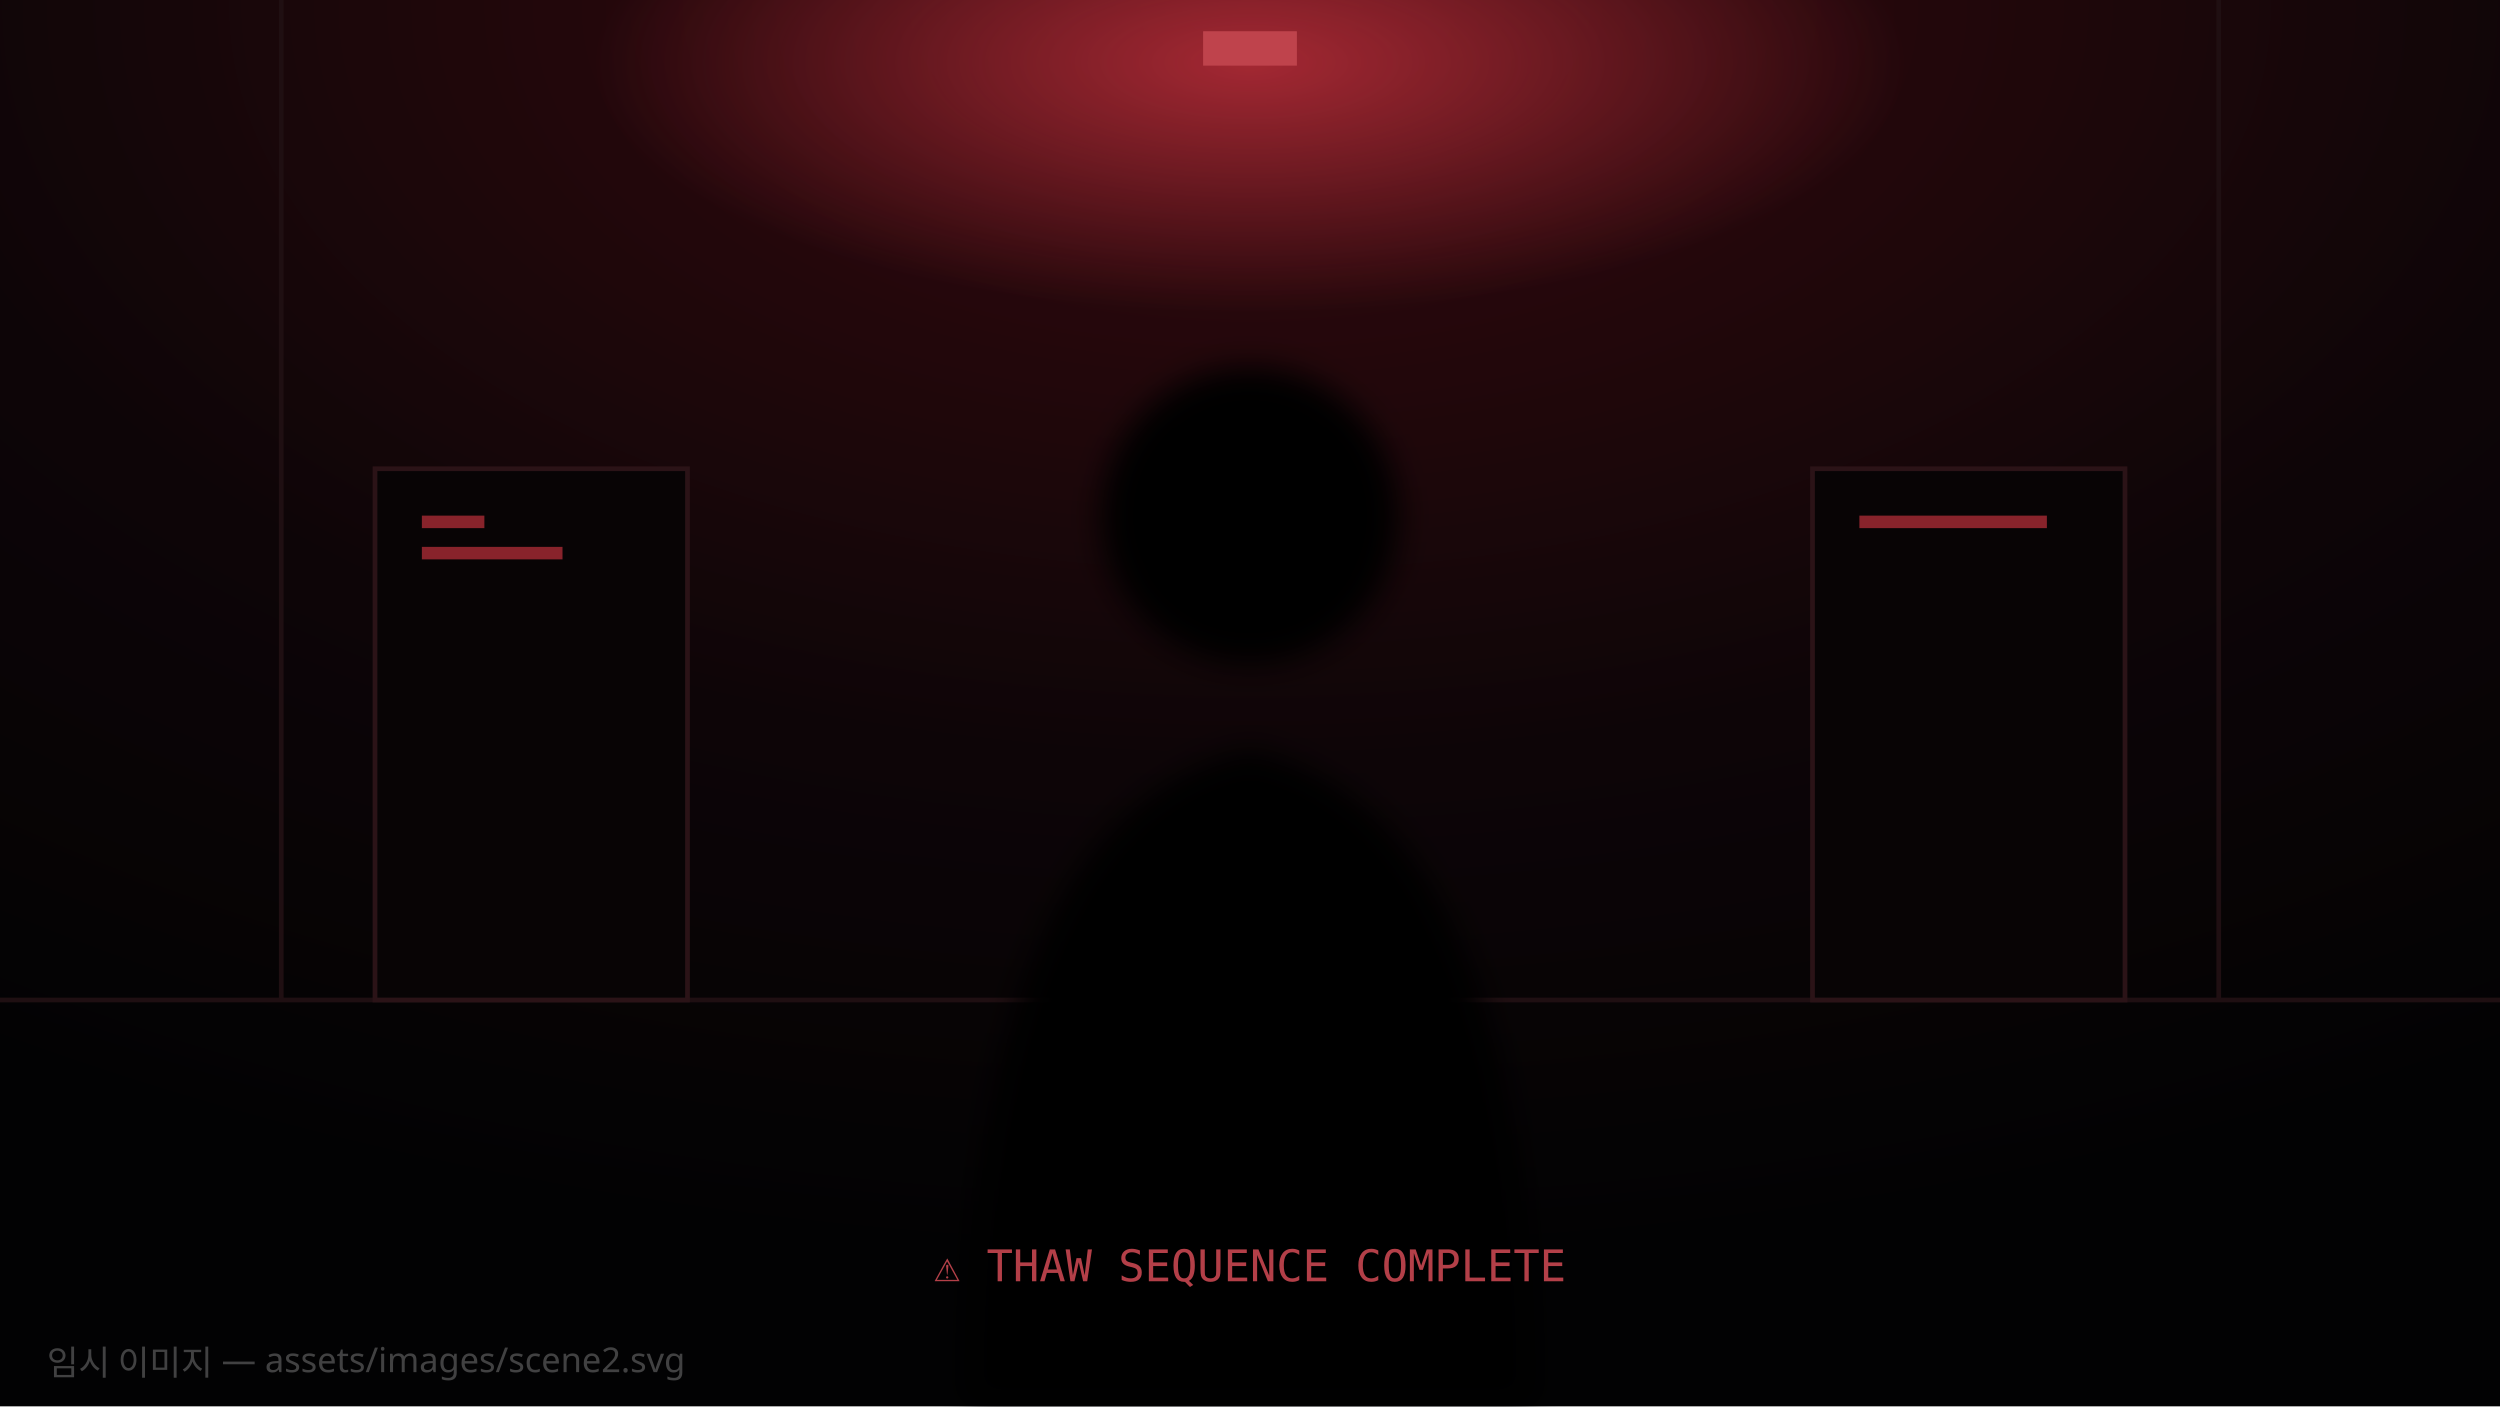
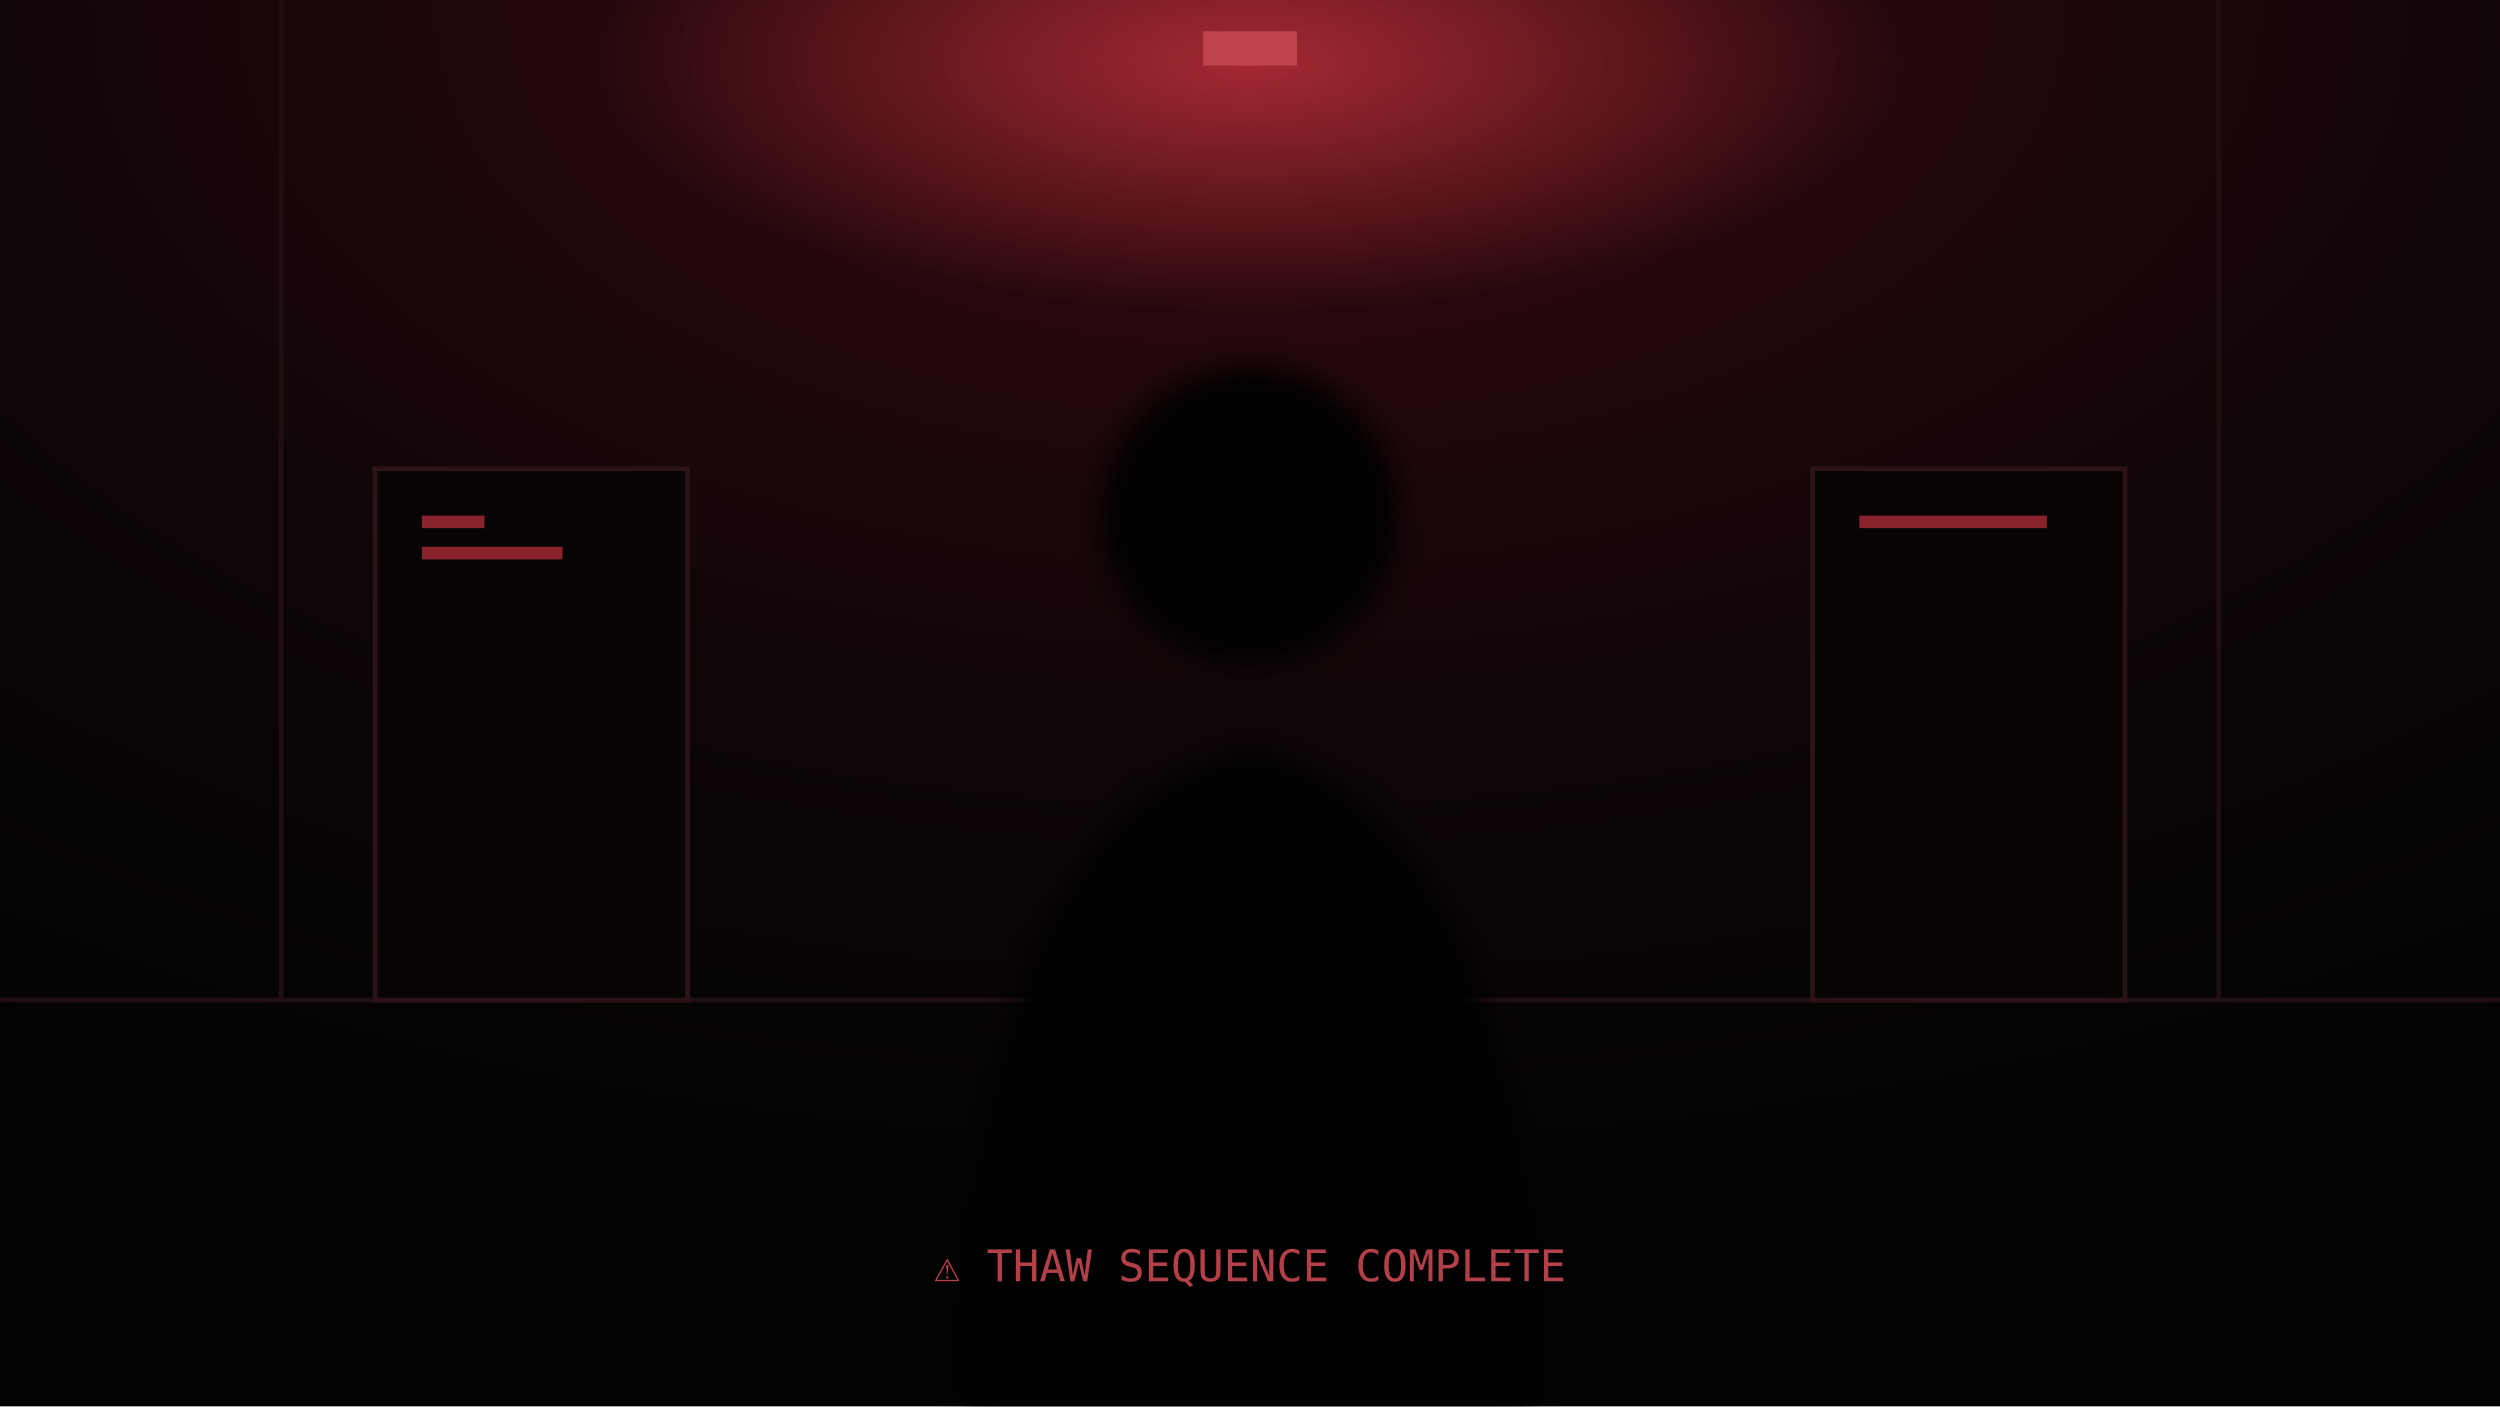
<svg xmlns="http://www.w3.org/2000/svg" viewBox="0 0 1600 900">
  <defs>
    <radialGradient id="bg" cx="50%" cy="0%" r="90%">
      <stop offset="0" stop-color="#4a0d14" />
      <stop offset=".6" stop-color="#12070a" />
      <stop offset="1" stop-color="#030304" />
    </radialGradient>
    <radialGradient id="lamp" cx="50%" cy="50%" r="50%">
      <stop offset="0" stop-color="#ff4050" stop-opacity=".8" />
      <stop offset="1" stop-color="#ff4050" stop-opacity="0" />
    </radialGradient>
    <filter id="blur">
      <feGaussianBlur stdDeviation="10" />
    </filter>
  </defs>
  <rect width="1600" height="900" fill="url(#bg)" />
  <ellipse cx="800" cy="40" rx="420" ry="160" fill="url(#lamp)" />
  <rect x="770" y="20" width="60" height="22" fill="#ff5a66" />
  <g stroke="#2a1418" stroke-width="3" fill="none">
    <path d="M0 640 L1600 640" />
    <path d="M180 0 L180 640" />
    <path d="M1420 0 L1420 640" />
  </g>
  <g fill="#0b0607" stroke="#3a1a1f" stroke-width="3">
    <rect x="240" y="300" width="200" height="340" />
    <rect x="1160" y="300" width="200" height="340" />
  </g>
  <g fill="#ff4050" opacity=".7">
    <rect x="270" y="330" width="40" height="8" />
    <rect x="270" y="350" width="90" height="8" />
    <rect x="1190" y="330" width="120" height="8" />
  </g>
  <g filter="url(#blur)" fill="#050203">
    <circle cx="800" cy="330" r="95" />
    <path d="M620 900 Q620 520 800 480 Q980 520 980 900 Z" />
  </g>
  <rect x="0" y="0" width="1600" height="900" fill="#000" opacity=".25" />
  <text x="800" y="820" fill="#ff5a66" opacity=".7" font-family="monospace" font-size="28" text-anchor="middle">⚠ THAW SEQUENCE COMPLETE</text>
-   <text x="30" y="880" fill="#ffffff" opacity=".25" font-family="sans-serif" font-size="22">임시 이미지 — assets/images/scene2.svg</text>
</svg>
